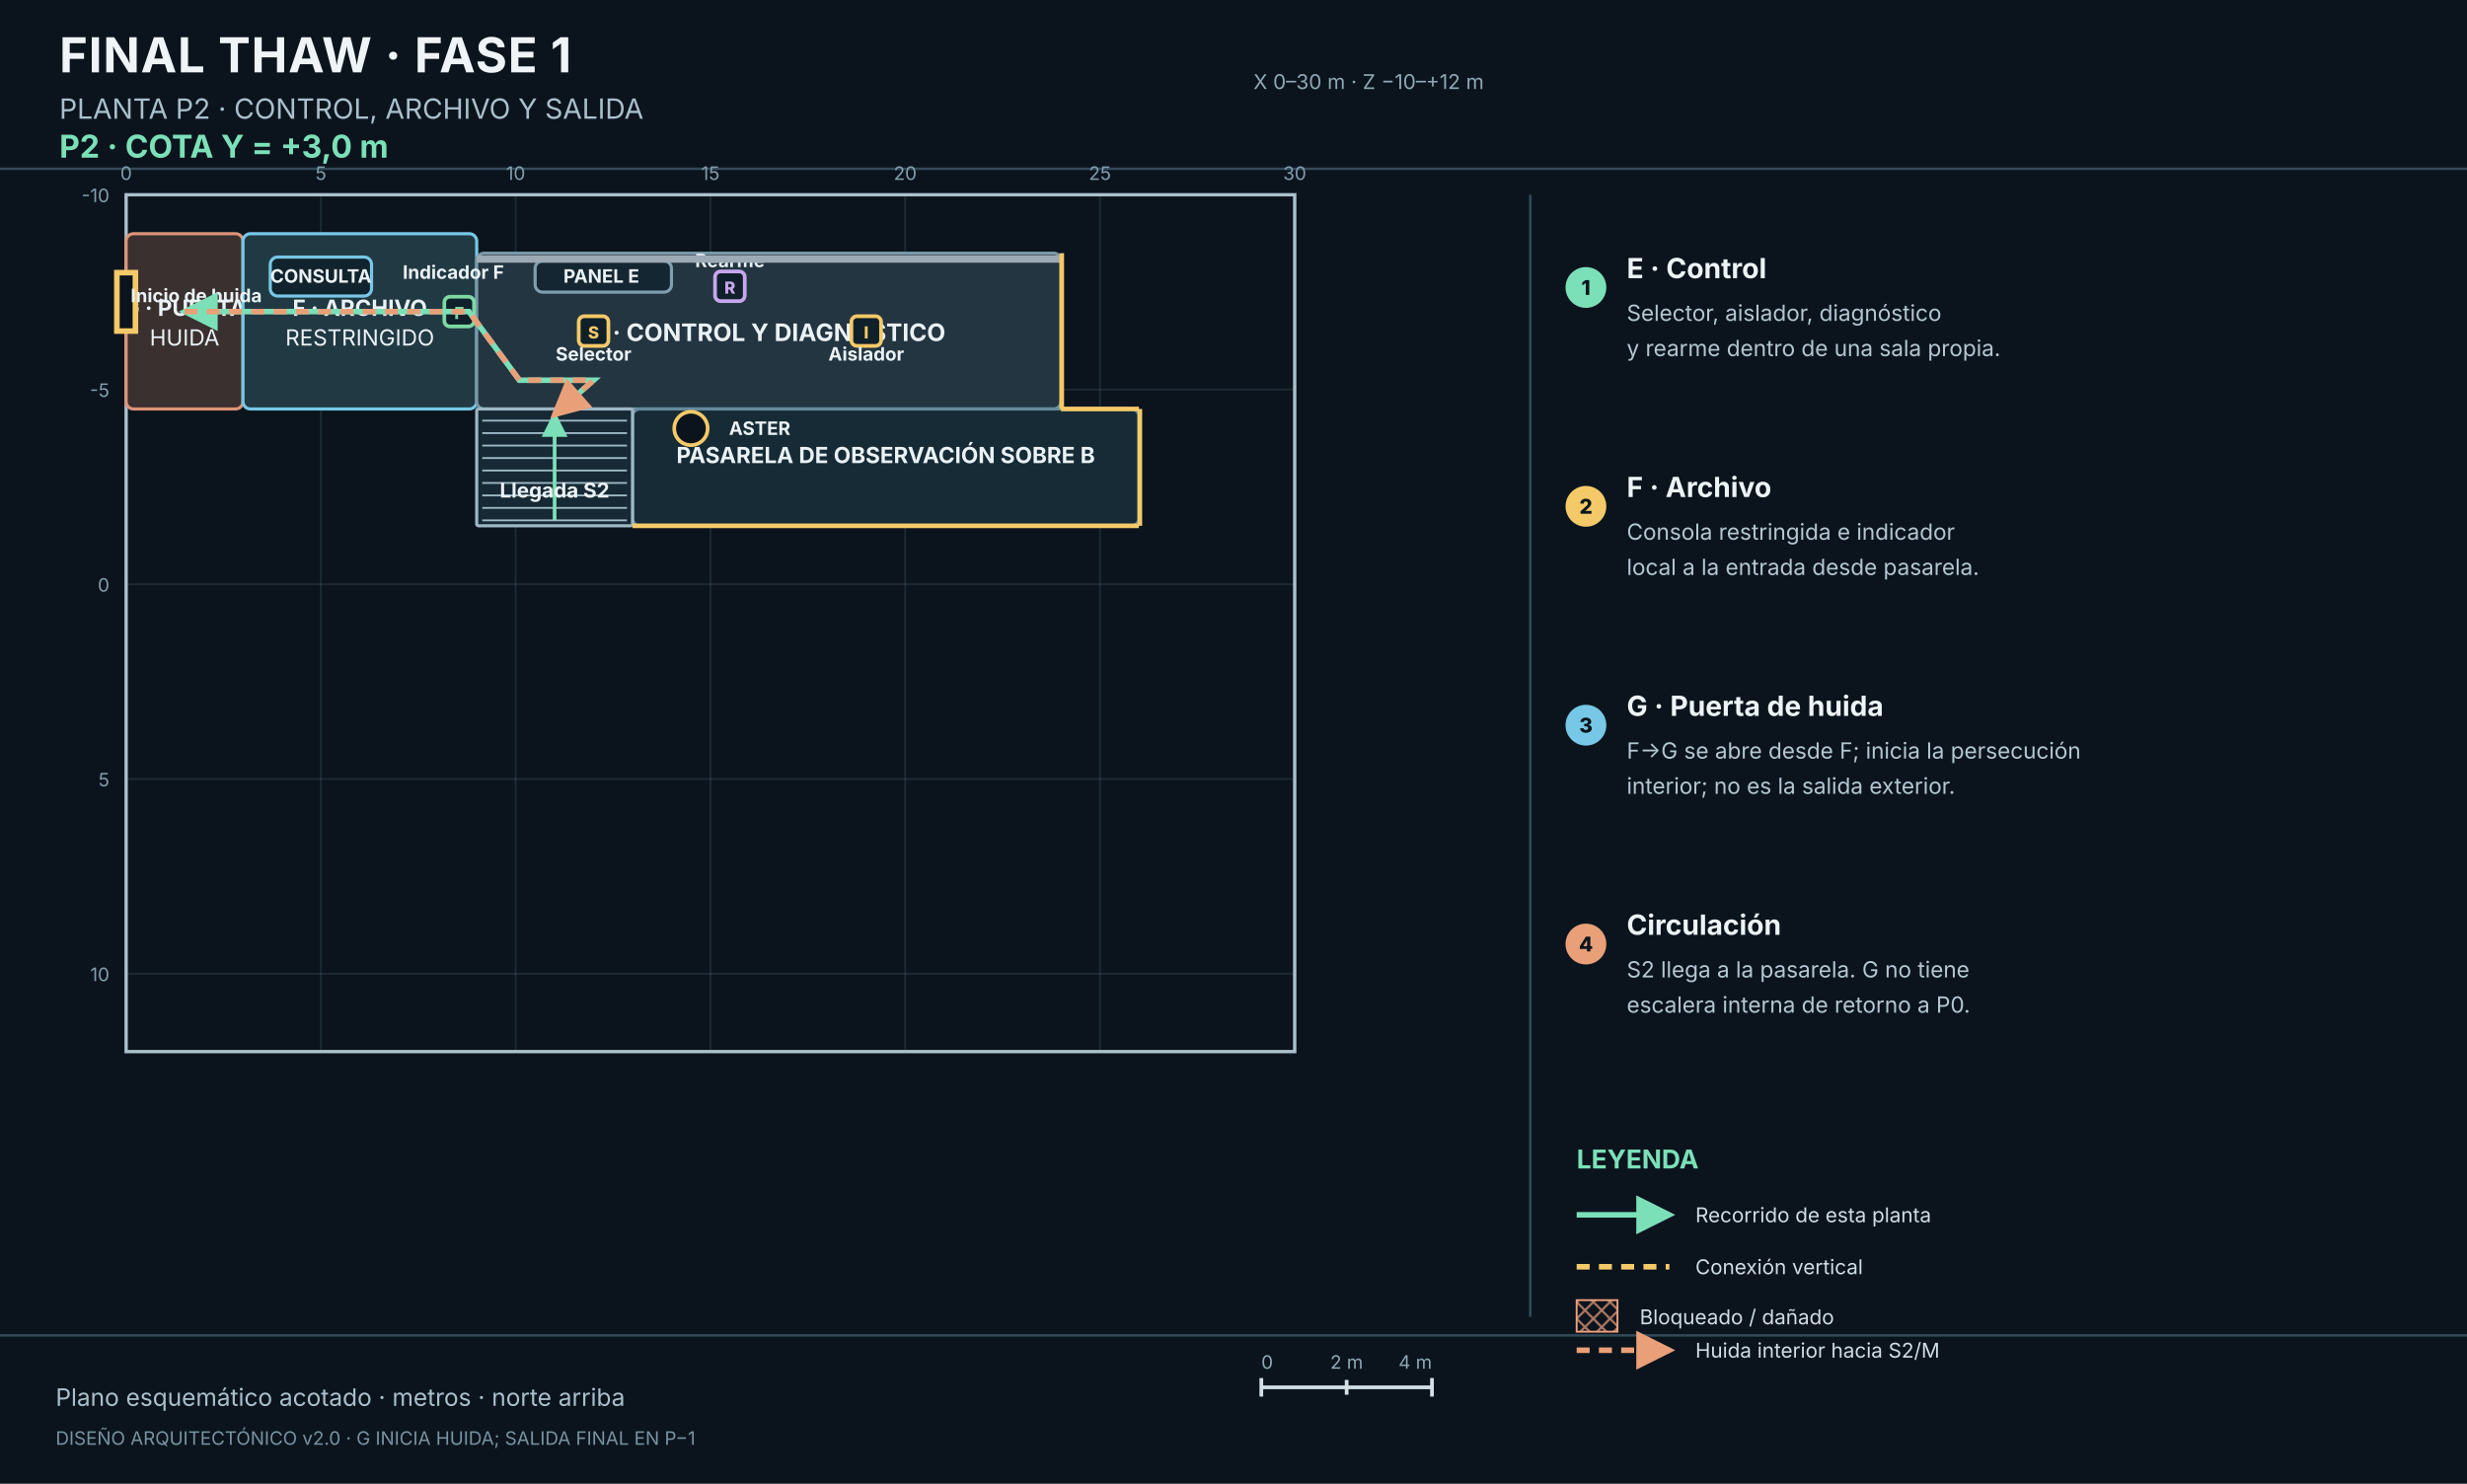
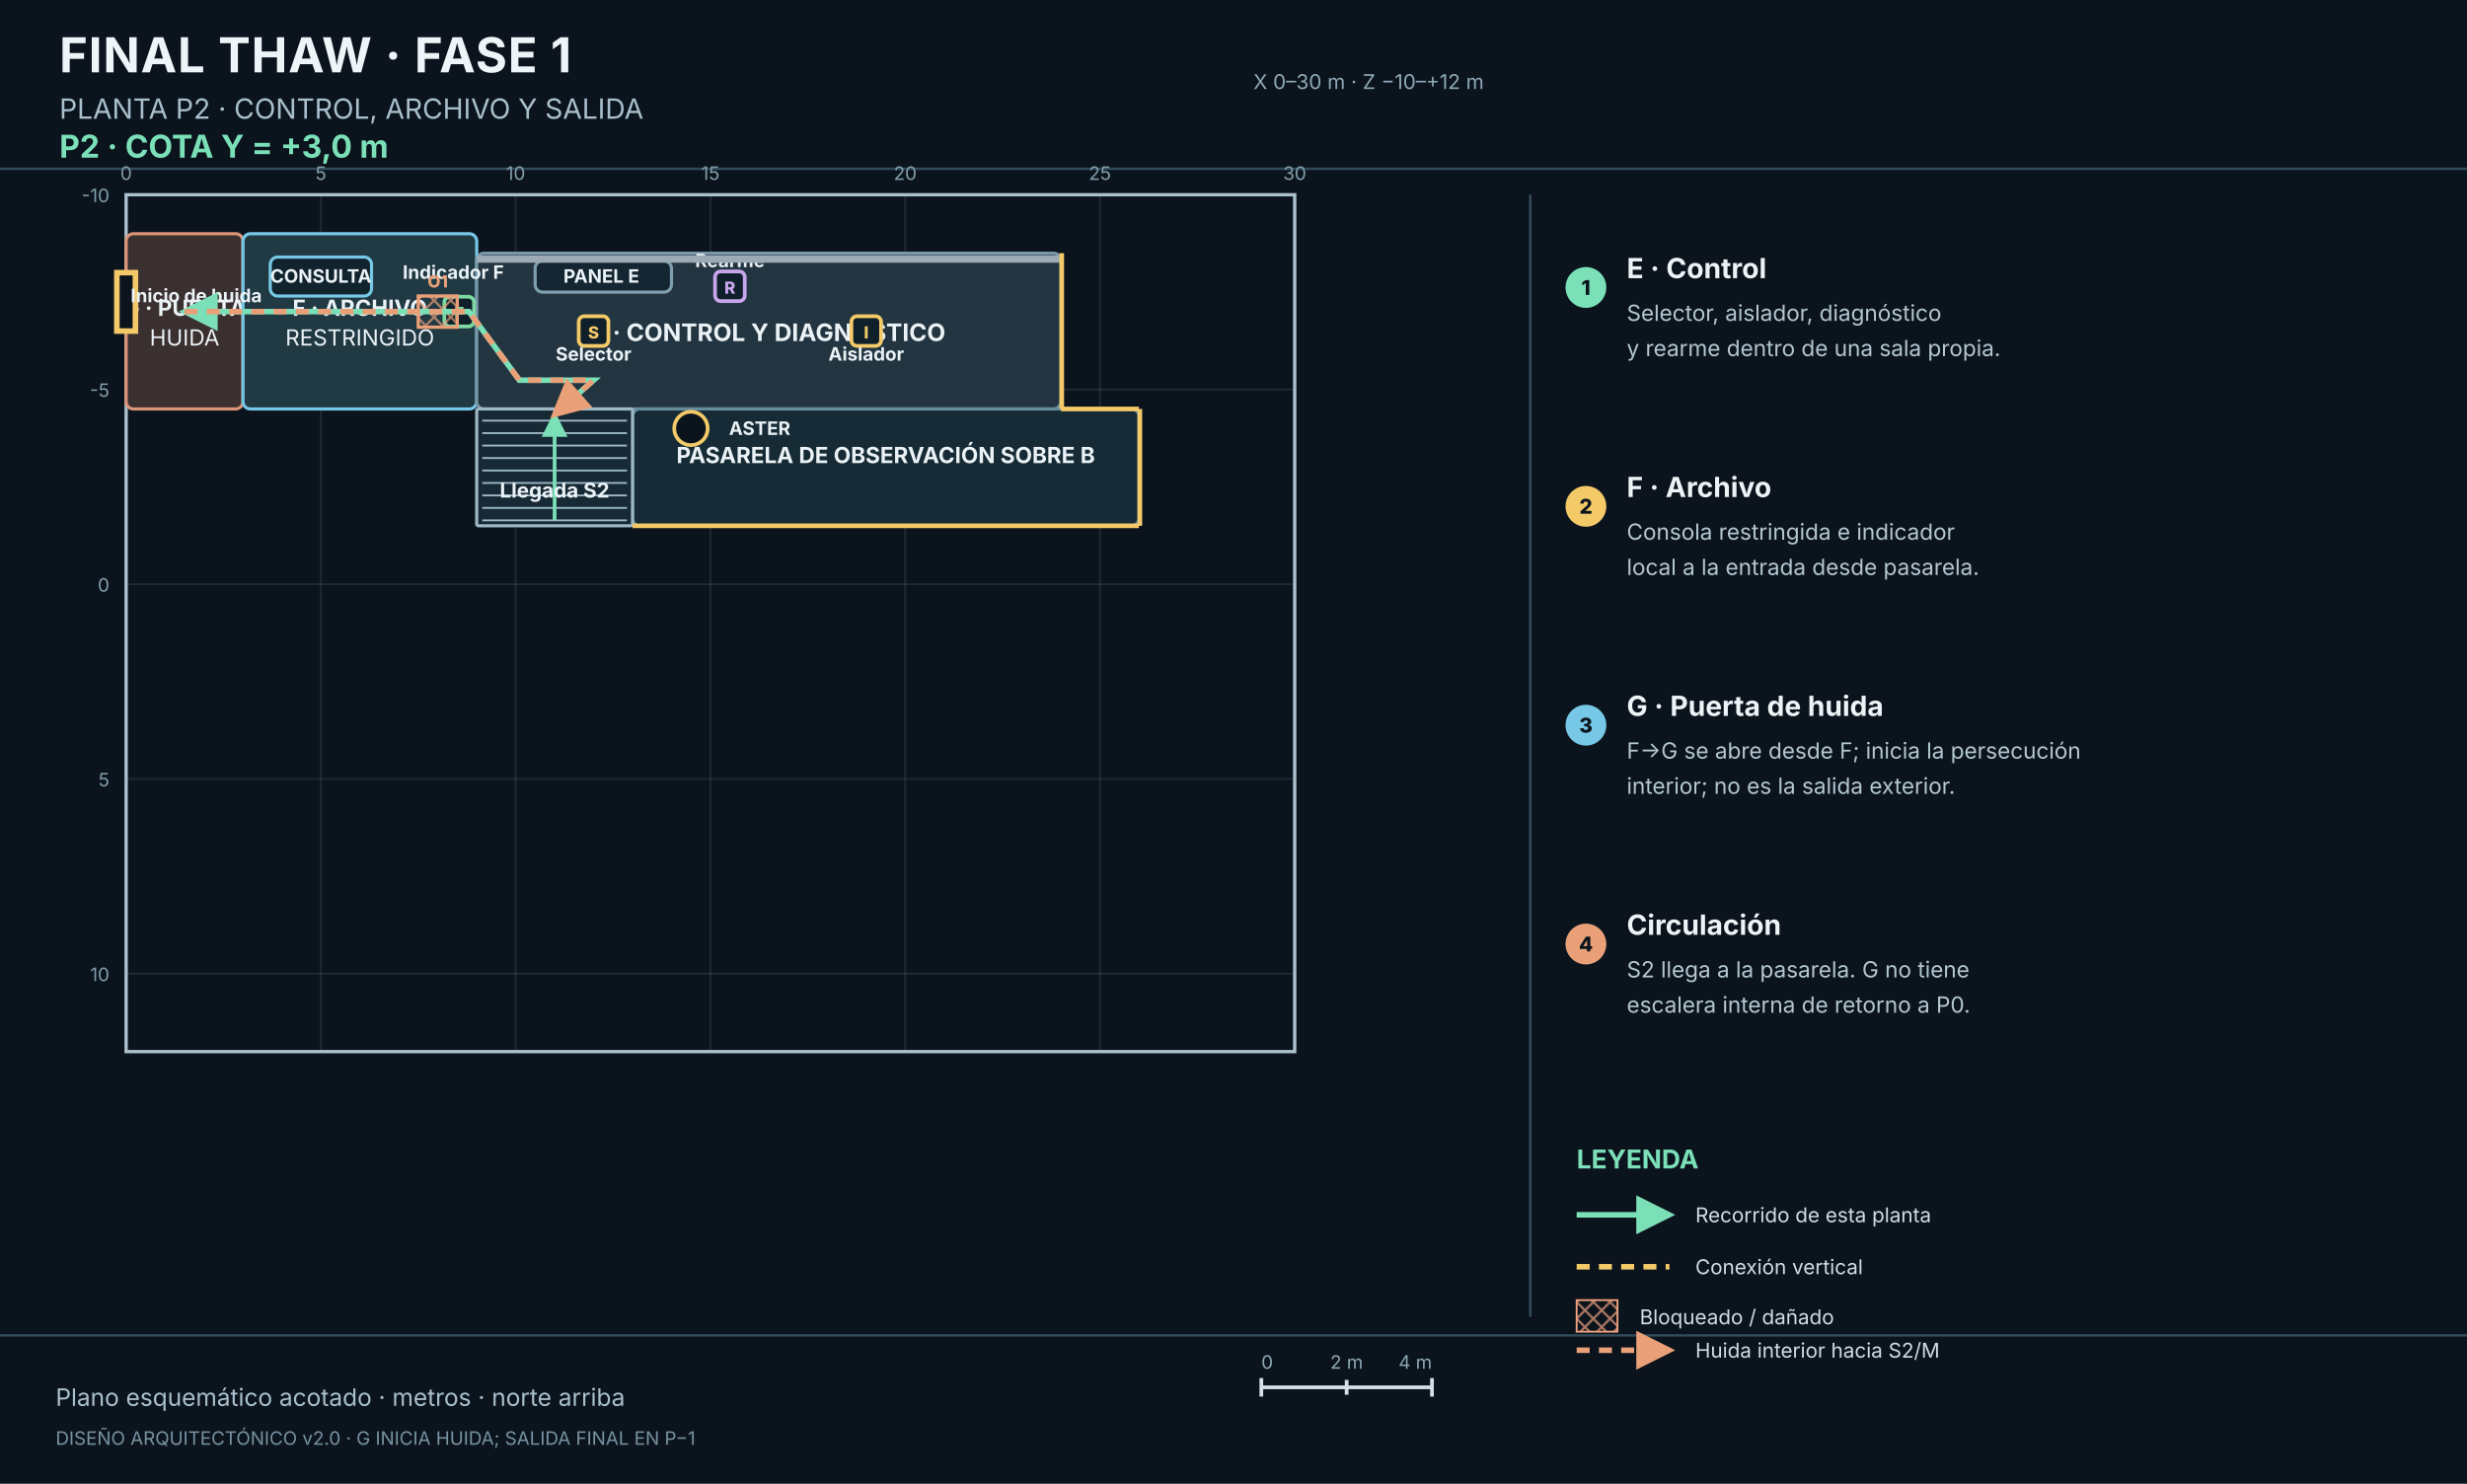
<svg xmlns="http://www.w3.org/2000/svg" viewBox="0 0 1330 800" role="img" aria-label="PLANTA P2 · CONTROL, ARCHIVO Y PUERTA DE HUIDA">
  <defs>
    <marker id="arrow" viewBox="0 0 10 10" refX="8.5" refY="5" markerWidth="7" markerHeight="7" orient="auto">
      <path d="M0,0 L10,5 L0,10 z" fill="#7be0b8" />
    </marker>
    <marker id="vertical" viewBox="0 0 10 10" refX="8.5" refY="5" markerWidth="7" markerHeight="7" orient="auto">
      <path d="M0,0 L10,5 L0,10 z" fill="#f4c968" />
    </marker>
    <marker id="escape" viewBox="0 0 10 10" refX="8.5" refY="5" markerWidth="7" markerHeight="7" orient="auto">
      <path d="M0,0 L10,5 L0,10 z" fill="#e9a078" />
    </marker>
    <pattern id="blocked" width="9" height="9" patternUnits="userSpaceOnUse">
      <path d="M0,0L9,9M9,0L0,9" stroke="#efa17e" stroke-width="1.2" opacity=".7" />
    </pattern>
    <pattern id="void" width="12" height="12" patternUnits="userSpaceOnUse">
      <path d="M0,0L12,12M12,0L0,12" stroke="#64808e" stroke-width="1" opacity=".45" />
    </pattern>
  </defs>
  <style>text{font-family:Inter,Arial,sans-serif}.title{font-size:26px;font-weight:750;fill:#eef4f7;letter-spacing:.5px}.sub{font-size:15px;fill:#a9c0cc}.level{font-size:17px;font-weight:750;fill:#7be0b8}.room{font-size:13px;fill:#eaf2f6}.small{font-size:11px;fill:#d0dde4}.muted{font-size:11px;fill:#8fa9b5}</style>
  <rect width="1330" height="800" fill="#0b141d" />
  <path d="M0 91H1330M825 105V710M0 720H1330" stroke="#324b5a" stroke-width="1.3" />
  <text x="32" y="39" class="title">FINAL THAW · FASE 1</text>
  <text x="32" y="64" class="sub">PLANTA P2 · CONTROL, ARCHIVO Y SALIDA</text>
  <text x="32" y="85" class="level">P2 · COTA Y = +3,0 m</text>
  <text x="800" y="48" text-anchor="end" class="muted">X 0–30 m · Z −10–+12 m</text>
  <line x1="68" y1="105" x2="68" y2="567" stroke="#7895a6" opacity=".17" />
  <text x="68" y="97" font-size="10" text-anchor="middle" fill="#839eac">0</text>
  <line x1="173" y1="105" x2="173" y2="567" stroke="#7895a6" opacity=".17" />
  <text x="173" y="97" font-size="10" text-anchor="middle" fill="#839eac">5</text>
  <line x1="278" y1="105" x2="278" y2="567" stroke="#7895a6" opacity=".17" />
  <text x="278" y="97" font-size="10" text-anchor="middle" fill="#839eac">10</text>
  <line x1="383" y1="105" x2="383" y2="567" stroke="#7895a6" opacity=".17" />
  <text x="383" y="97" font-size="10" text-anchor="middle" fill="#839eac">15</text>
  <line x1="488" y1="105" x2="488" y2="567" stroke="#7895a6" opacity=".17" />
  <text x="488" y="97" font-size="10" text-anchor="middle" fill="#839eac">20</text>
  <line x1="593" y1="105" x2="593" y2="567" stroke="#7895a6" opacity=".17" />
  <text x="593" y="97" font-size="10" text-anchor="middle" fill="#839eac">25</text>
  <line x1="698" y1="105" x2="698" y2="567" stroke="#7895a6" opacity=".17" />
  <text x="698" y="97" font-size="10" text-anchor="middle" fill="#839eac">30</text>
  <line x1="68" y1="105" x2="698" y2="105" stroke="#7895a6" opacity=".17" />
  <text x="59" y="109" font-size="10" text-anchor="end" fill="#839eac">-10</text>
  <line x1="68" y1="210" x2="698" y2="210" stroke="#7895a6" opacity=".17" />
  <text x="59" y="214" font-size="10" text-anchor="end" fill="#839eac">-5</text>
  <line x1="68" y1="315" x2="698" y2="315" stroke="#7895a6" opacity=".17" />
  <text x="59" y="319" font-size="10" text-anchor="end" fill="#839eac">0</text>
  <line x1="68" y1="420" x2="698" y2="420" stroke="#7895a6" opacity=".17" />
  <text x="59" y="424" font-size="10" text-anchor="end" fill="#839eac">5</text>
  <line x1="68" y1="525" x2="698" y2="525" stroke="#7895a6" opacity=".17" />
  <text x="59" y="529" font-size="10" text-anchor="end" fill="#839eac">10</text>
  <rect x="68" y="105" width="630" height="462" fill="none" stroke="#abc1cc" stroke-width="1.8" />
  <rect x="68" y="126" width="63" height="94.5" rx="4" fill="#3a302f" stroke="#dc9477" stroke-width="1.7" />
  <text x="99.5" y="170.3" text-anchor="middle" font-size="12" font-family="Inter,Arial,sans-serif" font-weight="700" fill="#eaf2f6">G · PUERTA</text>
  <text x="99.5" y="186.3" text-anchor="middle" font-size="12" font-family="Inter,Arial,sans-serif" font-weight="400" fill="#eaf2f6">HUIDA</text>
  <rect x="131" y="126" width="126" height="94.5" rx="4" fill="#213943" stroke="#76c8e6" stroke-width="1.7" />
  <text x="194" y="170.3" text-anchor="middle" font-size="12" font-family="Inter,Arial,sans-serif" font-weight="700" fill="#eaf2f6">F · ARCHIVO</text>
  <text x="194" y="186.3" text-anchor="middle" font-size="12" font-family="Inter,Arial,sans-serif" font-weight="400" fill="#eaf2f6">RESTRINGIDO</text>
  <rect x="257" y="136.5" width="315" height="84" rx="4" fill="#233541" stroke="#7898a8" stroke-width="1.7" />
  <text x="414.5" y="183.883" text-anchor="middle" font-size="13" font-family="Inter,Arial,sans-serif" font-weight="700" fill="#eaf2f6">E · CONTROL Y DIAGNÓSTICO</text>
  <rect x="341" y="220.5" width="273" height="63" rx="4" fill="#162b35" stroke="#658b9d" stroke-width="1.7" />
  <text x="477.5" y="249.7" text-anchor="middle" font-size="12" font-family="Inter,Arial,sans-serif" font-weight="700" fill="#eaf2f6">PASARELA DE OBSERVACIÓN SOBRE B</text>
  <rect x="145.7" y="138.6" width="54.6" height="21" rx="4" fill="#11232d" stroke="#77c8e6" stroke-width="1.7" />
  <text x="173" y="152.433" text-anchor="middle" font-size="10" font-family="Inter,Arial,sans-serif" font-weight="700" fill="#eaf2f6">CONSULTA</text>
  <rect x="239.55" y="160" width="16" height="16" rx="3" fill="#10202a" stroke="#7bd9a1" stroke-width="2" />
  <text x="247.55" y="172" text-anchor="middle" font-size="9" font-family="Inter,Arial,sans-serif" font-weight="800" fill="#7bd9a1">F</text>
  <text x="244.4" y="150.333" text-anchor="middle" font-size="10" font-family="Inter,Arial,sans-serif" font-weight="700" fill="#eaf2f6">Indicador F</text>
  <rect x="288.5" y="140.7" width="73.5" height="16.8" rx="4" fill="#132631" stroke="#7f9eae" stroke-width="1.7" />
  <text x="324.2" y="152.433" text-anchor="middle" font-size="10" font-family="Inter,Arial,sans-serif" font-weight="700" fill="#eaf2f6">PANEL E</text>
  <rect x="312" y="170.5" width="16" height="16" rx="3" fill="#10202a" stroke="#f4c968" stroke-width="2" />
  <text x="320" y="182.5" text-anchor="middle" font-size="9" font-family="Inter,Arial,sans-serif" font-weight="800" fill="#f4c968">S</text>
  <rect x="459" y="170.5" width="16" height="16" rx="3" fill="#10202a" stroke="#f4c968" stroke-width="2" />
  <text x="467" y="182.5" text-anchor="middle" font-size="9" font-family="Inter,Arial,sans-serif" font-weight="800" fill="#f4c968">I</text>
  <rect x="385.5" y="146.35" width="16" height="16" rx="3" fill="#10202a" stroke="#c8a6ed" stroke-width="2" />
  <text x="393.5" y="158.35" text-anchor="middle" font-size="9" font-family="Inter,Arial,sans-serif" font-weight="800" fill="#c8a6ed">R</text>
  <text x="320" y="194.433" text-anchor="middle" font-size="10" font-family="Inter,Arial,sans-serif" font-weight="700" fill="#eaf2f6">Selector</text>
  <text x="467" y="194.433" text-anchor="middle" font-size="10" font-family="Inter,Arial,sans-serif" font-weight="700" fill="#eaf2f6">Aislador</text>
  <text x="393.5" y="144.033" text-anchor="middle" font-size="10" font-family="Inter,Arial,sans-serif" font-weight="700" fill="#eaf2f6">Rearme</text>
  <rect x="63" y="147" width="10" height="31.5" fill="#0b141d" stroke="#f4c968" stroke-width="3" />
  <text x="105.8" y="162.933" text-anchor="middle" font-size="10" font-family="Inter,Arial,sans-serif" font-weight="700" fill="#eaf2f6">Inicio de huida</text>
  <rect x="257" y="220.5" width="84" height="63" rx="1" fill="#162934" stroke="#9db7c5" stroke-width="1.7" />
  <line x1="260" y1="226.8" x2="338" y2="226.8" stroke="#9db7c5" stroke-width="1" />
  <line x1="260" y1="233.52" x2="338" y2="233.52" stroke="#9db7c5" stroke-width="1" />
  <line x1="260" y1="240.24" x2="338" y2="240.24" stroke="#9db7c5" stroke-width="1" />
  <line x1="260" y1="246.96" x2="338" y2="246.96" stroke="#9db7c5" stroke-width="1" />
  <line x1="260" y1="253.68" x2="338" y2="253.68" stroke="#9db7c5" stroke-width="1" />
  <line x1="260" y1="260.4" x2="338" y2="260.4" stroke="#9db7c5" stroke-width="1" />
  <line x1="260" y1="267.12" x2="338" y2="267.12" stroke="#9db7c5" stroke-width="1" />
  <line x1="260" y1="273.84" x2="338" y2="273.84" stroke="#9db7c5" stroke-width="1" />
  <line x1="260" y1="280.56" x2="338" y2="280.56" stroke="#9db7c5" stroke-width="1" />
  <polyline points="299,280.35 299,223.65" fill="none" stroke="#7be0b8" stroke-width="2" marker-end="url(#arrow)" />
  <text x="299" y="268.267" text-anchor="middle" font-size="11" font-family="Inter,Arial,sans-serif" font-weight="700" fill="#eaf2f6">Llegada S2</text>
  <line x1="257" y1="139.65" x2="572" y2="139.65" stroke="#9baab4" stroke-width="4" />
  <line x1="572.4" y1="136.5" x2="572.4" y2="220.5" stroke="#f4c968" stroke-width="2.5" />
  <line x1="572" y1="220.5" x2="614" y2="220.5" stroke="#f4c968" stroke-width="2.5" />
  <line x1="341" y1="283.5" x2="614" y2="283.5" stroke="#f4c968" stroke-width="2.5" />
  <line x1="614.5" y1="220.5" x2="614.5" y2="283.5" stroke="#f4c968" stroke-width="2.5" />
+   <rect x="225.5" y="159.6" width="21" height="16.8" fill="url(#blocked)" stroke="#e9a078" stroke-width="1.8" />
+   <text x="236" y="155" text-anchor="middle" font-size="9" font-weight="800" fill="#e9a078">O1</text>
  <polyline points="299,223.5 320,205 280,205 252.8,168 173,168 99.5,168" fill="none" stroke="#7be0b8" stroke-width="3" marker-end="url(#arrow)" />
  <polyline points="99.5,168 173,168 252.8,168 280,205 320,205 299,223.5" fill="none" stroke="#e9a078" stroke-width="3" stroke-dasharray="7 5" marker-end="url(#escape)" />
  <circle cx="372.5" cy="231" r="9" fill="#0b141d" stroke="#f4c968" stroke-width="2" />
  <text x="393" y="234.5" font-size="10" font-family="Inter,Arial,sans-serif" font-weight="700" fill="#eaf2f6">ASTER</text>
  <circle cx="855" cy="155" r="11" fill="#7be0b8" />
  <text x="855" y="159" font-size="11" text-anchor="middle" font-weight="800" fill="#0b151d">1</text>
  <text x="877" y="150" font-size="15" font-weight="700" fill="#edf4f7">E · Control</text>
  <text x="877" y="173" font-size="12" fill="#b4c7d1">Selector, aislador, diagnóstico</text>
  <text x="877" y="192" font-size="12" fill="#b4c7d1">y rearme dentro de una sala propia.</text>
  <circle cx="855" cy="273" r="11" fill="#f4c968" />
  <text x="855" y="277" font-size="11" text-anchor="middle" font-weight="800" fill="#0b151d">2</text>
  <text x="877" y="268" font-size="15" font-weight="700" fill="#edf4f7">F · Archivo</text>
  <text x="877" y="291" font-size="12" fill="#b4c7d1">Consola restringida e indicador</text>
  <text x="877" y="310" font-size="12" fill="#b4c7d1">local a la entrada desde pasarela.</text>
  <circle cx="855" cy="391" r="11" fill="#76c8e6" />
  <text x="855" y="395" font-size="11" text-anchor="middle" font-weight="800" fill="#0b151d">3</text>
  <text x="877" y="386" font-size="15" font-weight="700" fill="#edf4f7">G · Puerta de huida</text>
  <text x="877" y="409" font-size="12" fill="#b4c7d1">F→G se abre desde F; inicia la persecución</text>
  <text x="877" y="428" font-size="12" fill="#b4c7d1">interior; no es la salida exterior.</text>
  <circle cx="855" cy="509" r="11" fill="#e9a078" />
  <text x="855" y="513" font-size="11" text-anchor="middle" font-weight="800" fill="#0b151d">4</text>
  <text x="877" y="504" font-size="15" font-weight="700" fill="#edf4f7">Circulación</text>
  <text x="877" y="527" font-size="12" fill="#b4c7d1">S2 llega a la pasarela. G no tiene</text>
  <text x="877" y="546" font-size="12" fill="#b4c7d1">escalera interna de retorno a P0.</text>
  <g transform="translate(850 630)">
    <text x="0" y="0" font-size="14" font-weight="750" fill="#7be0b8">LEYENDA</text>
    <line x1="0" y1="25" x2="50" y2="25" stroke="#7be0b8" stroke-width="3" marker-end="url(#arrow)" />
    <text x="64" y="29" class="small">Recorrido de esta planta</text>
    <line x1="0" y1="53" x2="50" y2="53" stroke="#f4c968" stroke-width="3" stroke-dasharray="7 5" />
    <text x="64" y="57" class="small">Conexión vertical</text>
    <rect x="0" y="71" width="22" height="17" fill="url(#blocked)" stroke="#efa17e" />
    <text x="34" y="84" class="small">Bloqueado / dañado</text>
    <line x1="0" y1="98" x2="50" y2="98" stroke="#e9a078" stroke-width="3" stroke-dasharray="7 5" marker-end="url(#escape)" />
    <text x="64" y="102" class="small">Huida interior hacia S2/M</text>
  </g>
  <text x="30" y="758" font-size="13" fill="#a9c0cc">Plano esquemático acotado · metros · norte arriba</text>
  <text x="30" y="779" font-size="10" fill="#7893a1">DISEÑO ARQUITECTÓNICO v2.0 · G INICIA HUIDA; SALIDA FINAL EN P−1</text>
  <path d="M680 748H772M680 743V753M726 744V752M772 743V753" stroke="#d3e0e6" stroke-width="2" />
  <text x="680" y="738" font-size="10" fill="#8fa9b5">0</text>
  <text x="726" y="738" font-size="10" text-anchor="middle" fill="#8fa9b5">2 m</text>
  <text x="772" y="738" font-size="10" text-anchor="end" fill="#8fa9b5">4 m</text>
</svg>
